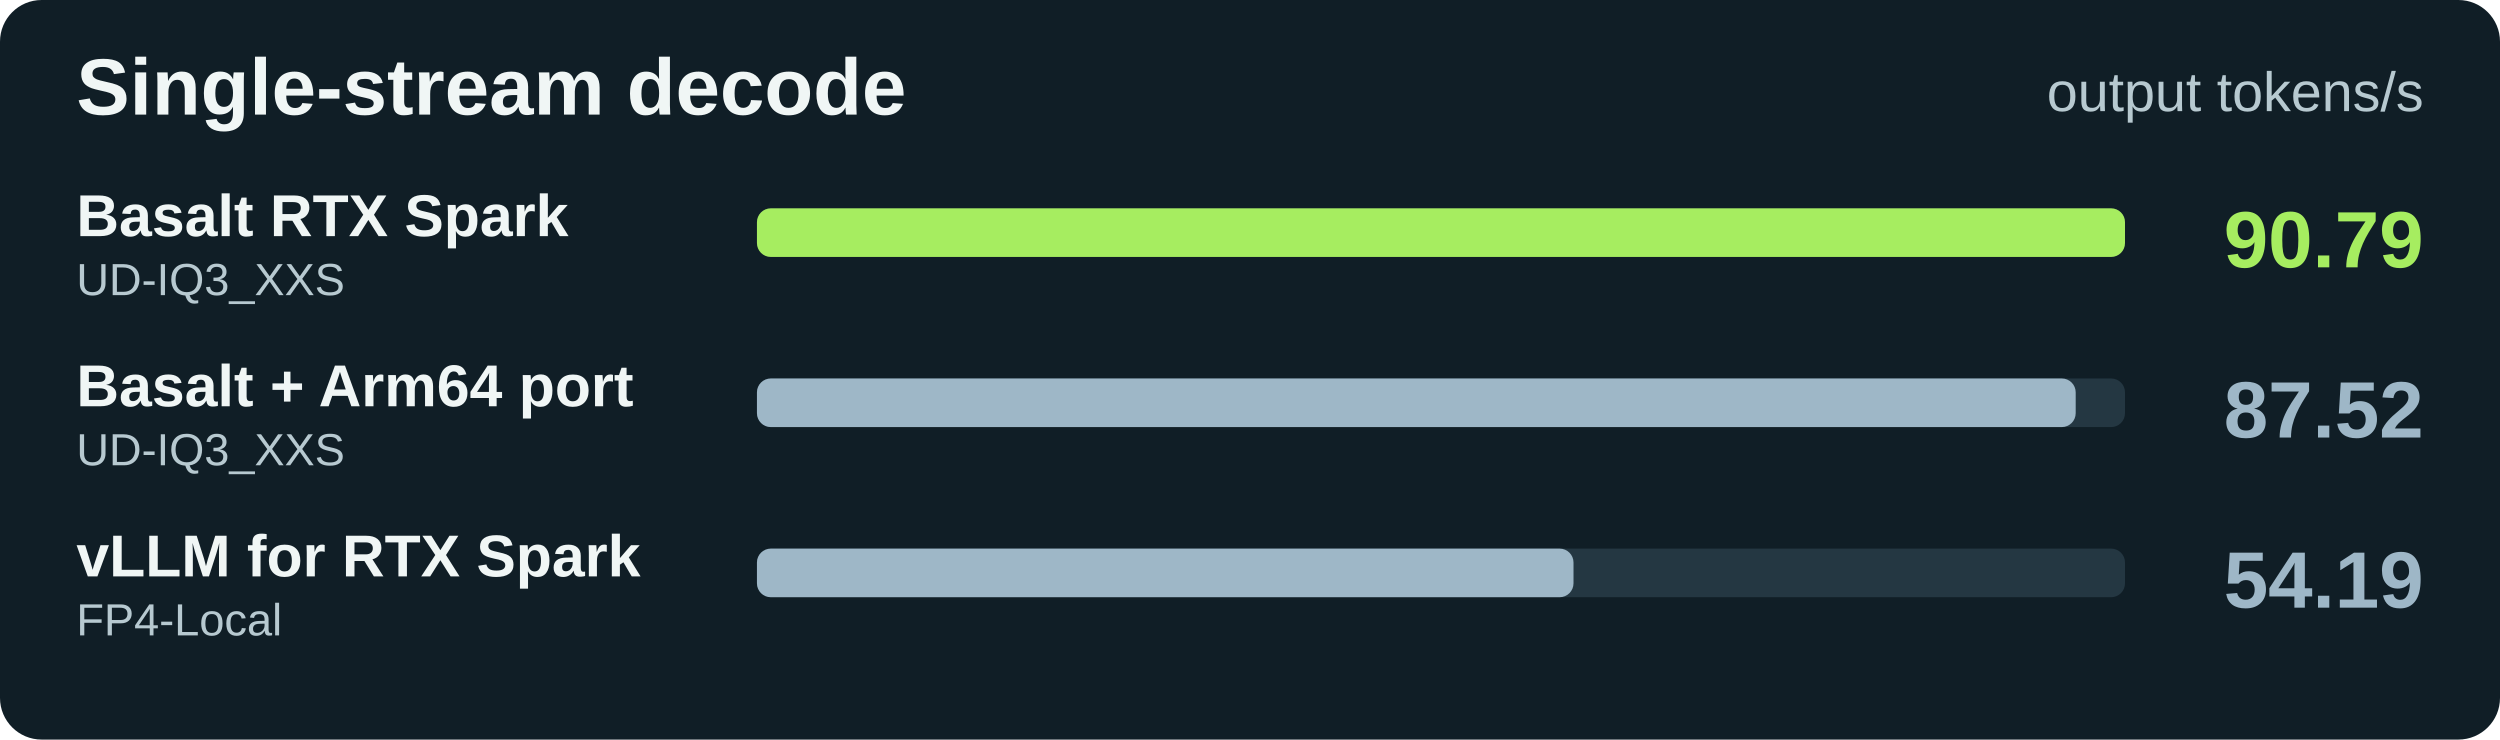
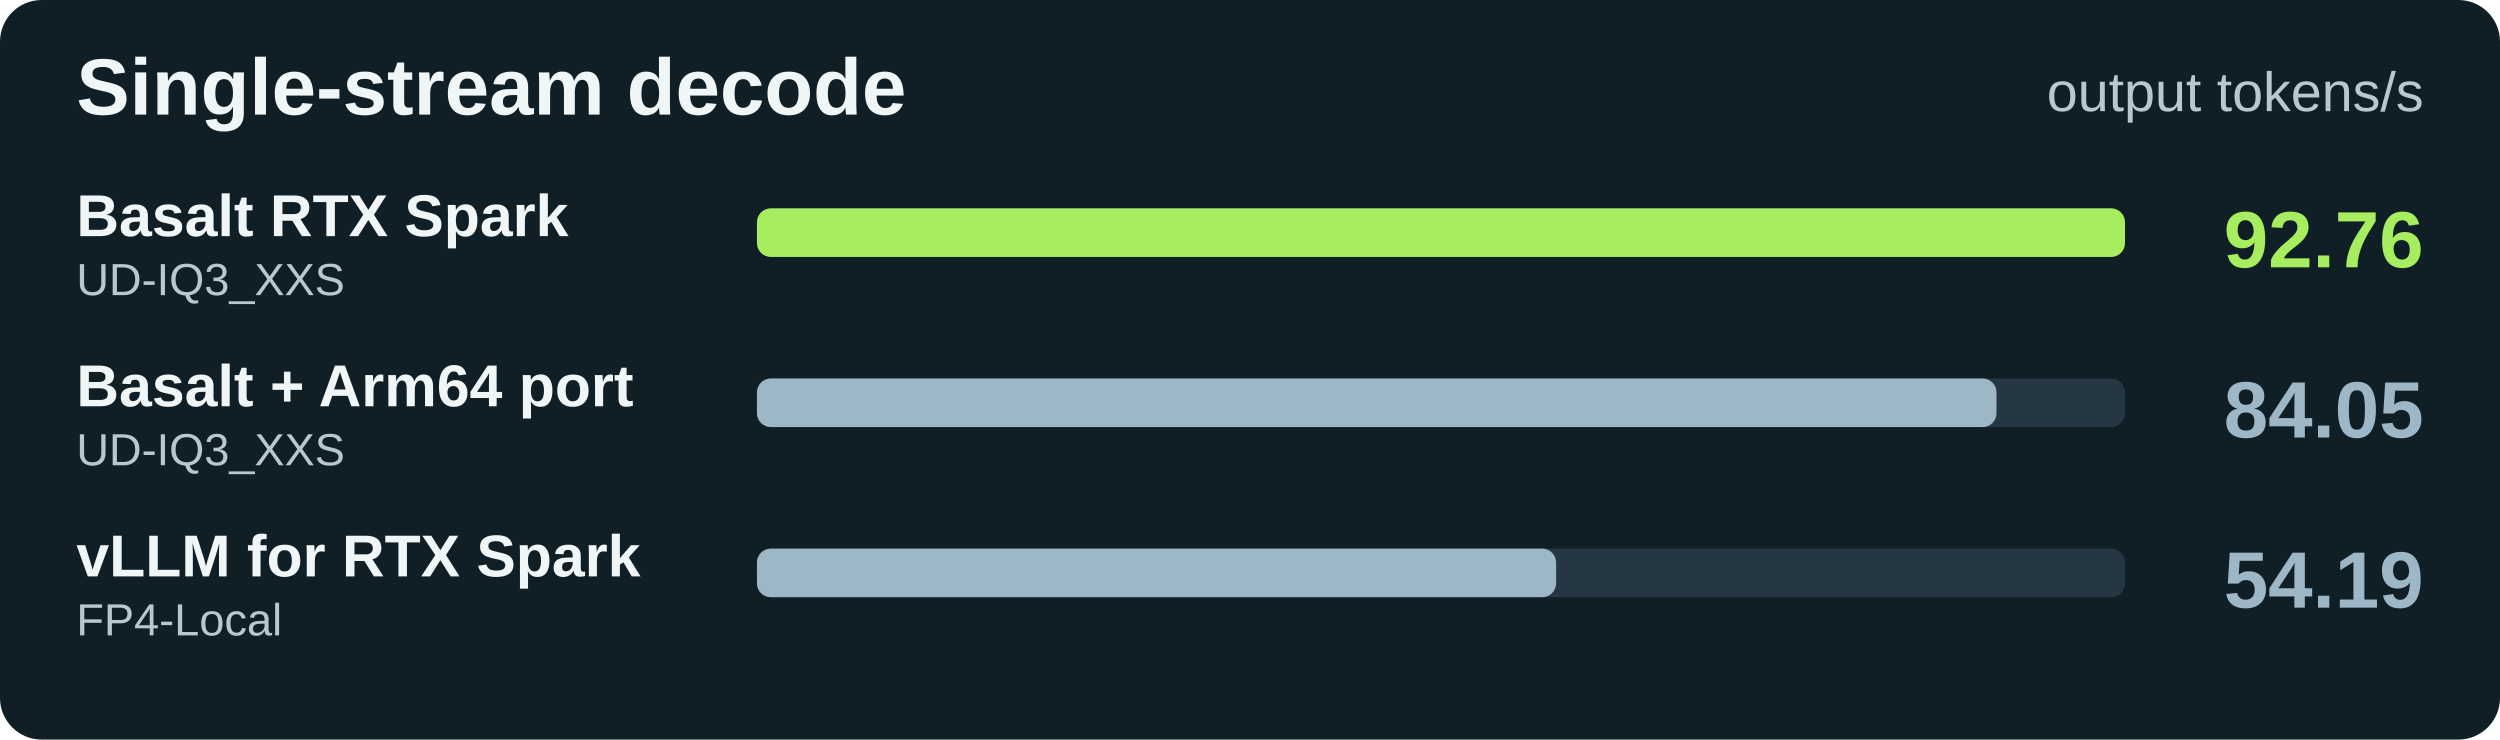
<svg xmlns="http://www.w3.org/2000/svg" width="720" height="213" viewBox="0 0 720 213" role="img" aria-labelledby="title desc" font-family="Segoe UI, Arial, sans-serif">
  <rect width="720" height="213" rx="12" fill="#101e26" />
  <text x="22" y="33" font-size="23" font-weight="700" fill="#f0f6f5">Single-stream decode</text>
  <text x="698" y="32" text-anchor="end" font-size="16" fill="#b7c9d0">output tokens/s</text>
  <text x="22" y="68" font-size="17" font-weight="600" fill="#f0f6f5">Basalt RTX Spark</text>
  <text x="22" y="85" font-size="13" fill="#b7c9d0">UD-IQ3_XXS</text>
  <rect x="218" y="60" width="394" height="14" rx="4" fill="#243742" />
  <rect x="218" y="60" width="394.00" height="14" rx="4" fill="#a6ed60" />
-   <text x="698" y="77" text-anchor="end" font-size="23" font-weight="700" fill="#a6ed60">90.79</text>
+   <text x="698" y="77" text-anchor="end" font-size="23" font-weight="700" fill="#a6ed60">92.76</text>
  <text x="22" y="117" font-size="17" font-weight="600" fill="#f0f6f5">Basalt + Arm64 port</text>
  <text x="22" y="134" font-size="13" fill="#b7c9d0">UD-IQ3_XXS</text>
  <rect x="218" y="109" width="394" height="14" rx="4" fill="#243742" />
-   <rect x="218" y="109" width="379.80" height="14" rx="4" fill="#9eb7c7" />
-   <text x="698" y="126" text-anchor="end" font-size="23" font-weight="700" fill="#9eb7c7">87.52</text>
+   <rect x="218" y="109" width="356.99" height="14" rx="4" fill="#9eb7c7" />
+   <text x="698" y="126" text-anchor="end" font-size="23" font-weight="700" fill="#9eb7c7">84.05</text>
  <text x="22" y="166" font-size="17" font-weight="600" fill="#f0f6f5">vLLM for RTX Spark</text>
  <text x="22" y="183" font-size="13" fill="#b7c9d0">FP4-Local</text>
  <rect x="218" y="158" width="394" height="14" rx="4" fill="#243742" />
-   <rect x="218" y="158" width="235.17" height="14" rx="4" fill="#9eb7c7" />
+   <rect x="218" y="158" width="230.16" height="14" rx="4" fill="#9eb7c7" />
  <text x="698" y="175" text-anchor="end" font-size="23" font-weight="700" fill="#9eb7c7">54.19</text>
</svg>
